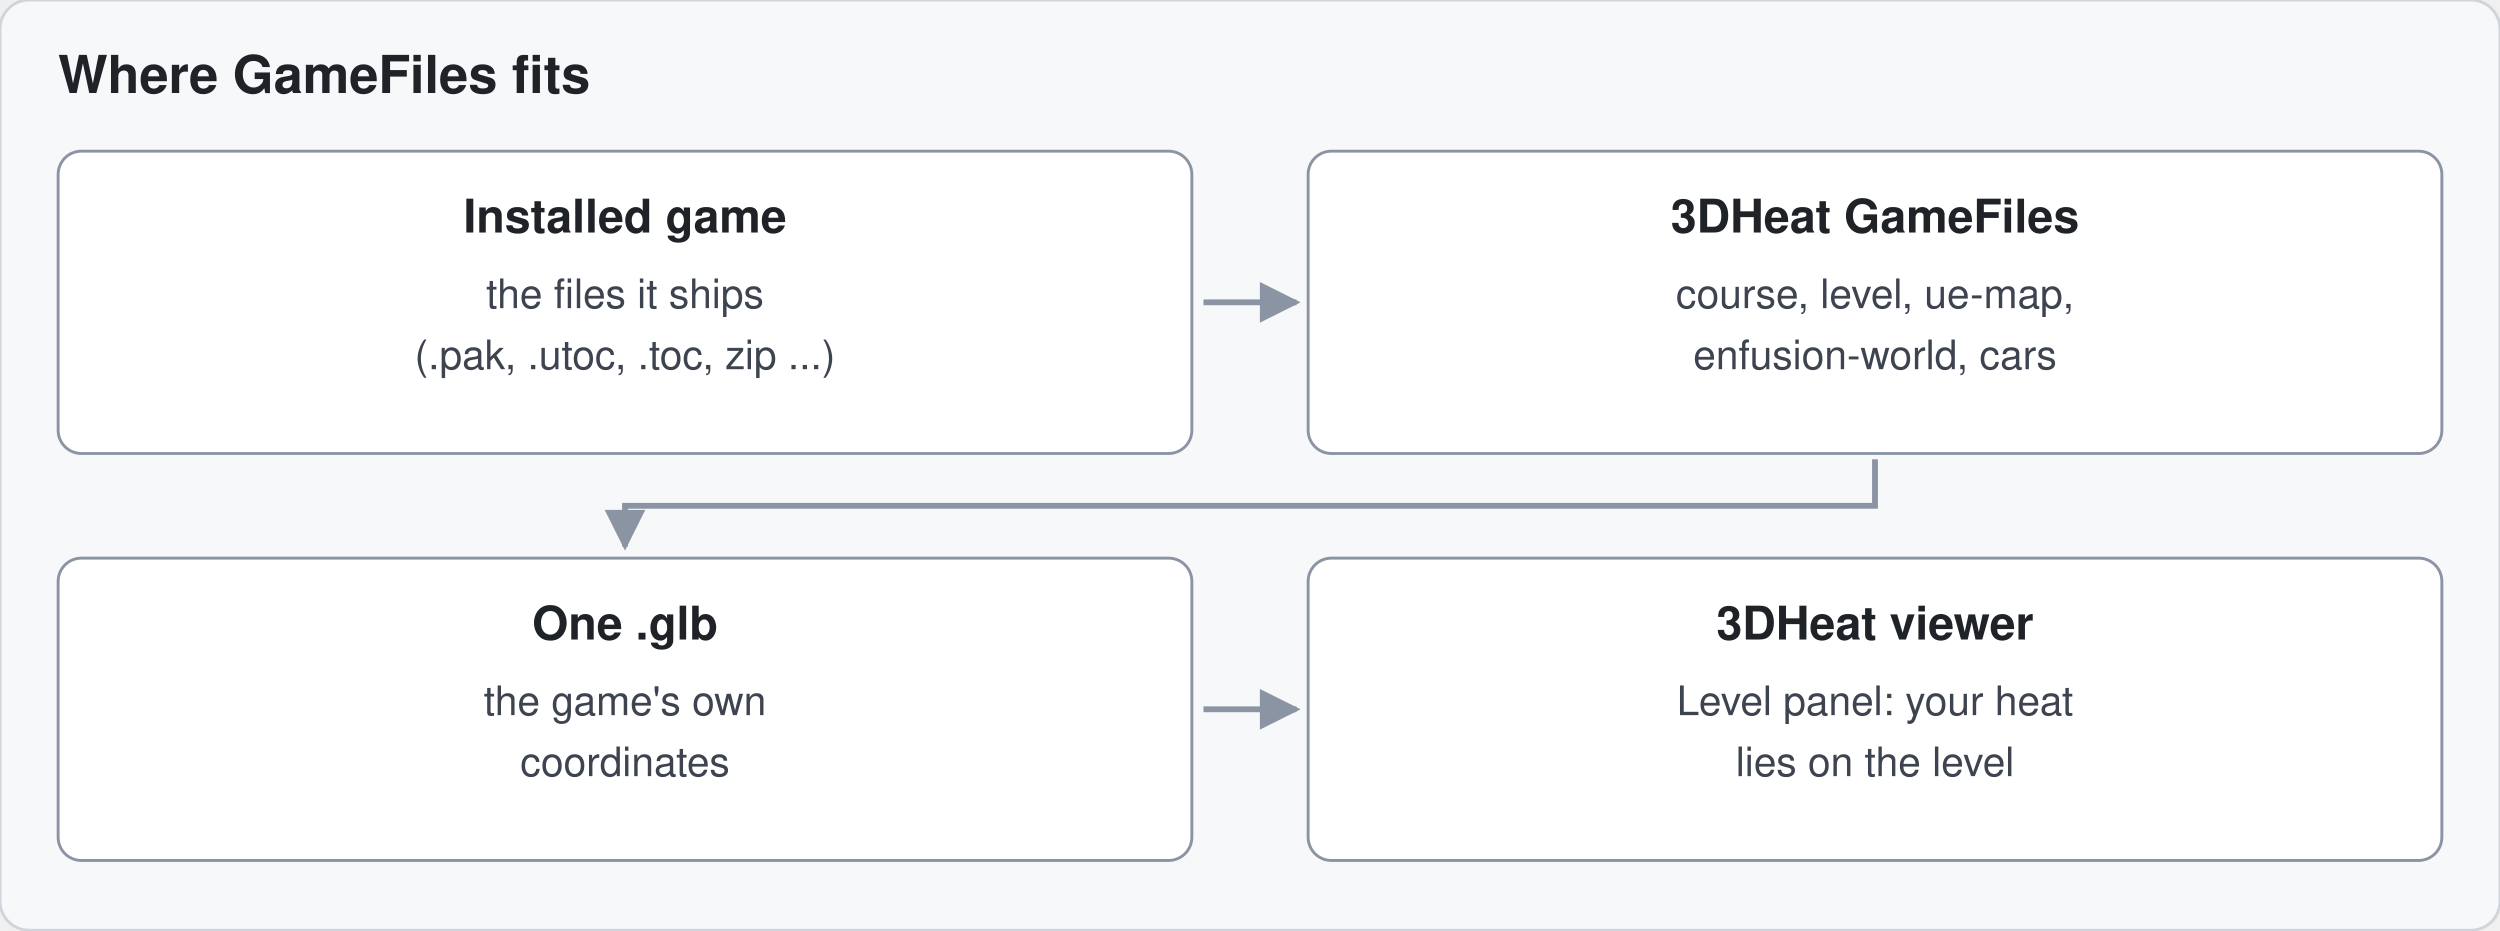
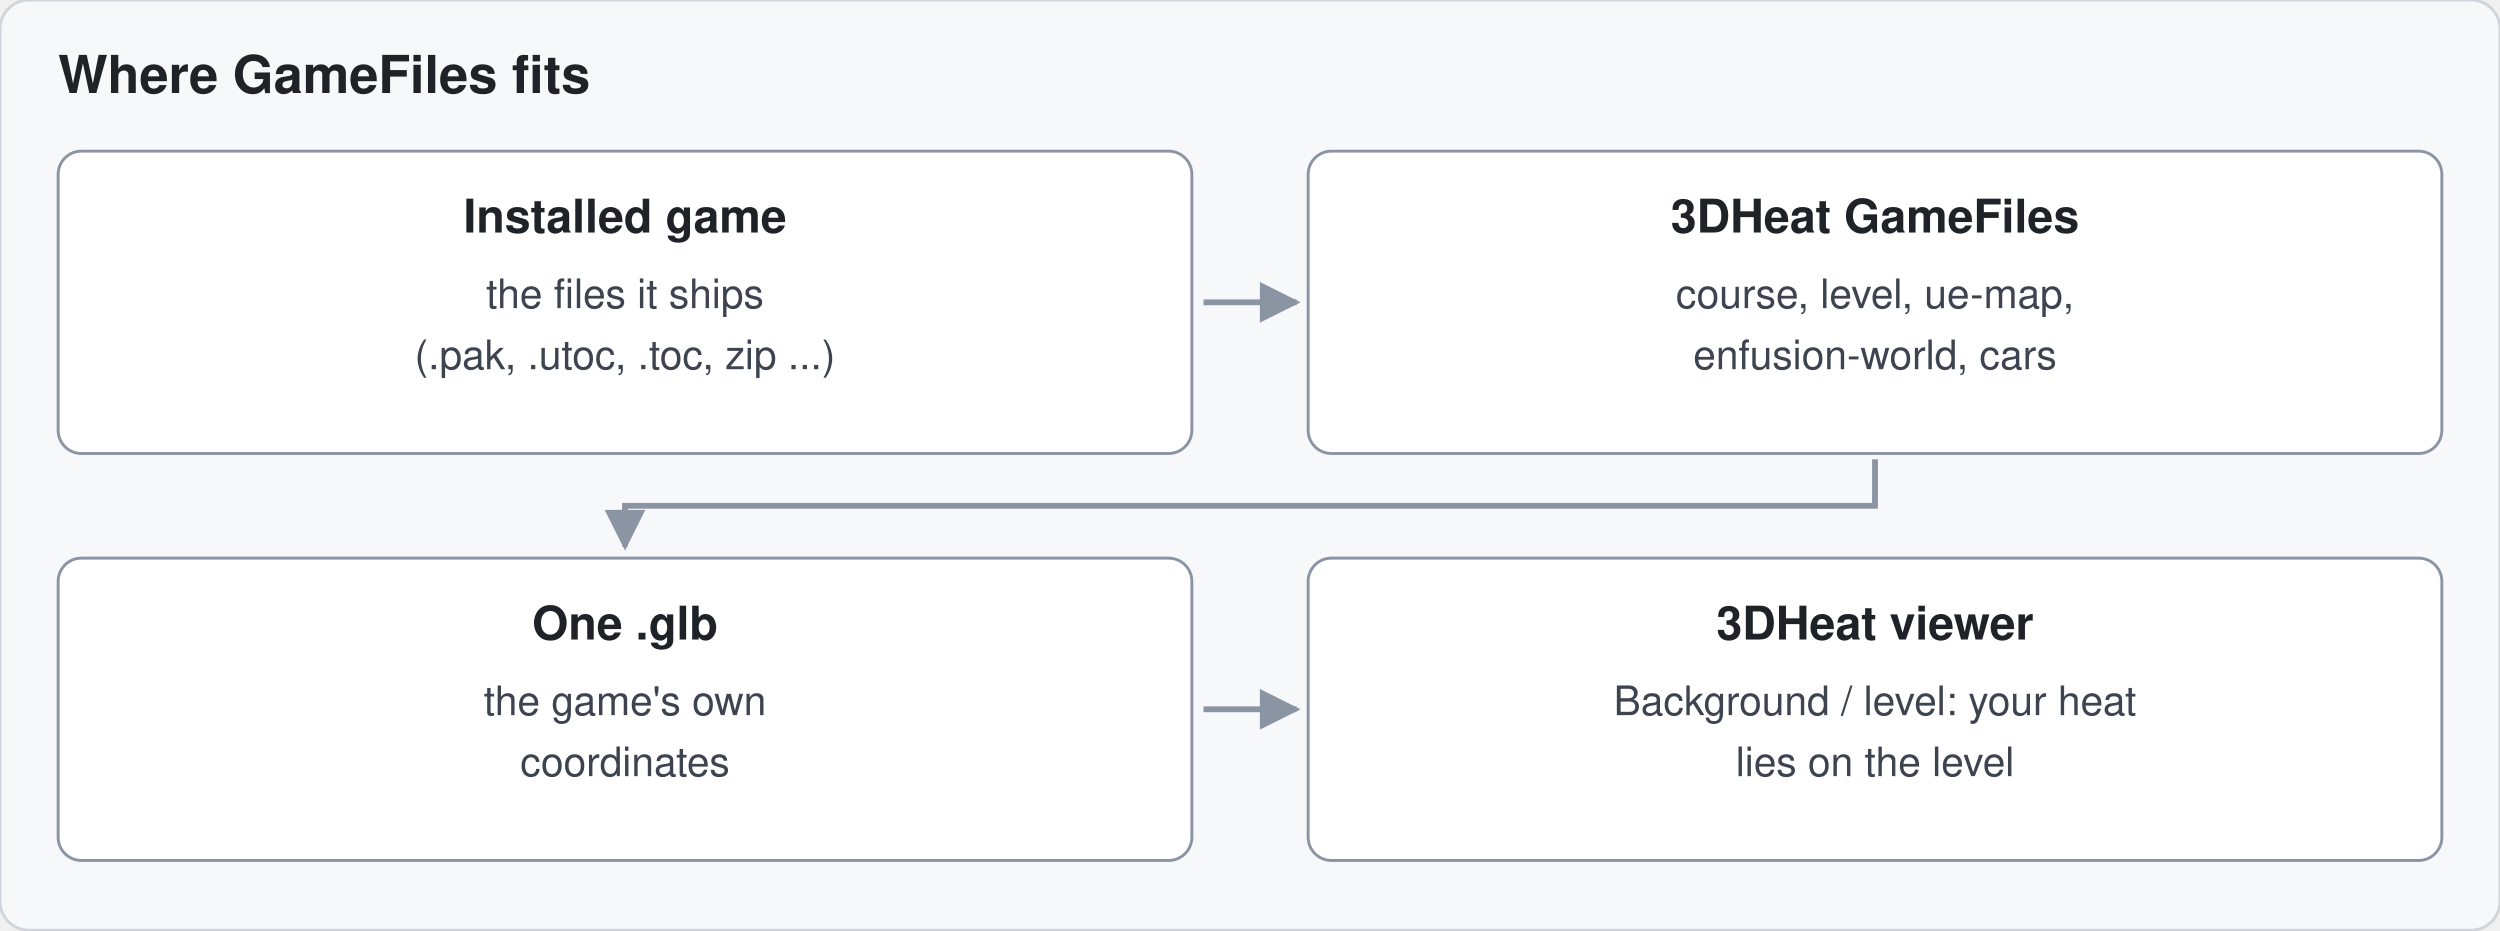
<svg xmlns="http://www.w3.org/2000/svg" width="860" height="320" viewBox="0 0 860 320" role="img" aria-label="Where GameFiles fits">
  <rect width="860" height="320" rx="10" fill="#f7f8fa" stroke="#d0d4db" />
  <defs>
    <marker id="a" viewBox="0 0 10 10" refX="9" refY="5" markerWidth="7" markerHeight="7" orient="auto-start-reverse">
      <path d="M0,0 L10,5 L0,10 z" fill="#8a94a3" />
    </marker>
  </defs>
  <text x="20" y="32" font-family="Segoe UI,Helvetica,Arial,sans-serif" font-size="18" font-weight="600" fill="#1f2328" text-anchor="start">Where GameFiles fits</text>
  <rect x="20" y="52" width="390" height="104" rx="8" fill="#ffffff" stroke="#8a94a3" />
  <text x="215" y="80" font-family="Segoe UI,Helvetica,Arial,sans-serif" font-size="16" font-weight="600" fill="#1f2328" text-anchor="middle">Installed game</text>
  <text x="215" y="106" font-family="Segoe UI,Helvetica,Arial,sans-serif" font-size="14" font-weight="400" fill="#3d4450" text-anchor="middle">the files it ships</text>
  <text x="215" y="127" font-family="Segoe UI,Helvetica,Arial,sans-serif" font-size="14" font-weight="400" fill="#3d4450" text-anchor="middle">(.pak, .utoc, .toc, zip ...)</text>
  <rect x="450" y="52" width="390" height="104" rx="8" fill="#ffffff" stroke="#8a94a3" />
  <text x="645" y="80" font-family="Segoe UI,Helvetica,Arial,sans-serif" font-size="16" font-weight="600" fill="#1f2328" text-anchor="middle">3DHeat GameFiles</text>
  <text x="645" y="106" font-family="Segoe UI,Helvetica,Arial,sans-serif" font-size="14" font-weight="400" fill="#3d4450" text-anchor="middle">course, level, ue-map,</text>
  <text x="645" y="127" font-family="Segoe UI,Helvetica,Arial,sans-serif" font-size="14" font-weight="400" fill="#3d4450" text-anchor="middle">enfusion-world, cars</text>
  <rect x="20" y="192" width="390" height="104" rx="8" fill="#ffffff" stroke="#8a94a3" />
  <text x="215" y="220" font-family="Segoe UI,Helvetica,Arial,sans-serif" font-size="16" font-weight="600" fill="#1f2328" text-anchor="middle">One .glb</text>
  <text x="215" y="246" font-family="Segoe UI,Helvetica,Arial,sans-serif" font-size="14" font-weight="400" fill="#3d4450" text-anchor="middle">the game's own</text>
  <text x="215" y="267" font-family="Segoe UI,Helvetica,Arial,sans-serif" font-size="14" font-weight="400" fill="#3d4450" text-anchor="middle">coordinates</text>
  <rect x="450" y="192" width="390" height="104" rx="8" fill="#ffffff" stroke="#8a94a3" />
  <text x="645" y="220" font-family="Segoe UI,Helvetica,Arial,sans-serif" font-size="16" font-weight="600" fill="#1f2328" text-anchor="middle">3DHeat viewer</text>
-   <text x="645" y="246" font-family="Segoe UI,Helvetica,Arial,sans-serif" font-size="14" font-weight="400" fill="#3d4450" text-anchor="middle">Level panel: your heat</text>
+   <text x="645" y="246" font-family="Segoe UI,Helvetica,Arial,sans-serif" font-size="14" font-weight="400" fill="#3d4450" text-anchor="middle">Background / level: your heat</text>
  <text x="645" y="267" font-family="Segoe UI,Helvetica,Arial,sans-serif" font-size="14" font-weight="400" fill="#3d4450" text-anchor="middle">lies on the level</text>
  <line x1="414" y1="104.0" x2="446" y2="104.0" stroke="#8a94a3" stroke-width="2" marker-end="url(#a)" />
  <path d="M645,158 V174 H215 V188" fill="none" stroke="#8a94a3" stroke-width="2" marker-end="url(#a)" />
  <line x1="414" y1="244.0" x2="446" y2="244.0" stroke="#8a94a3" stroke-width="2" marker-end="url(#a)" />
</svg>
